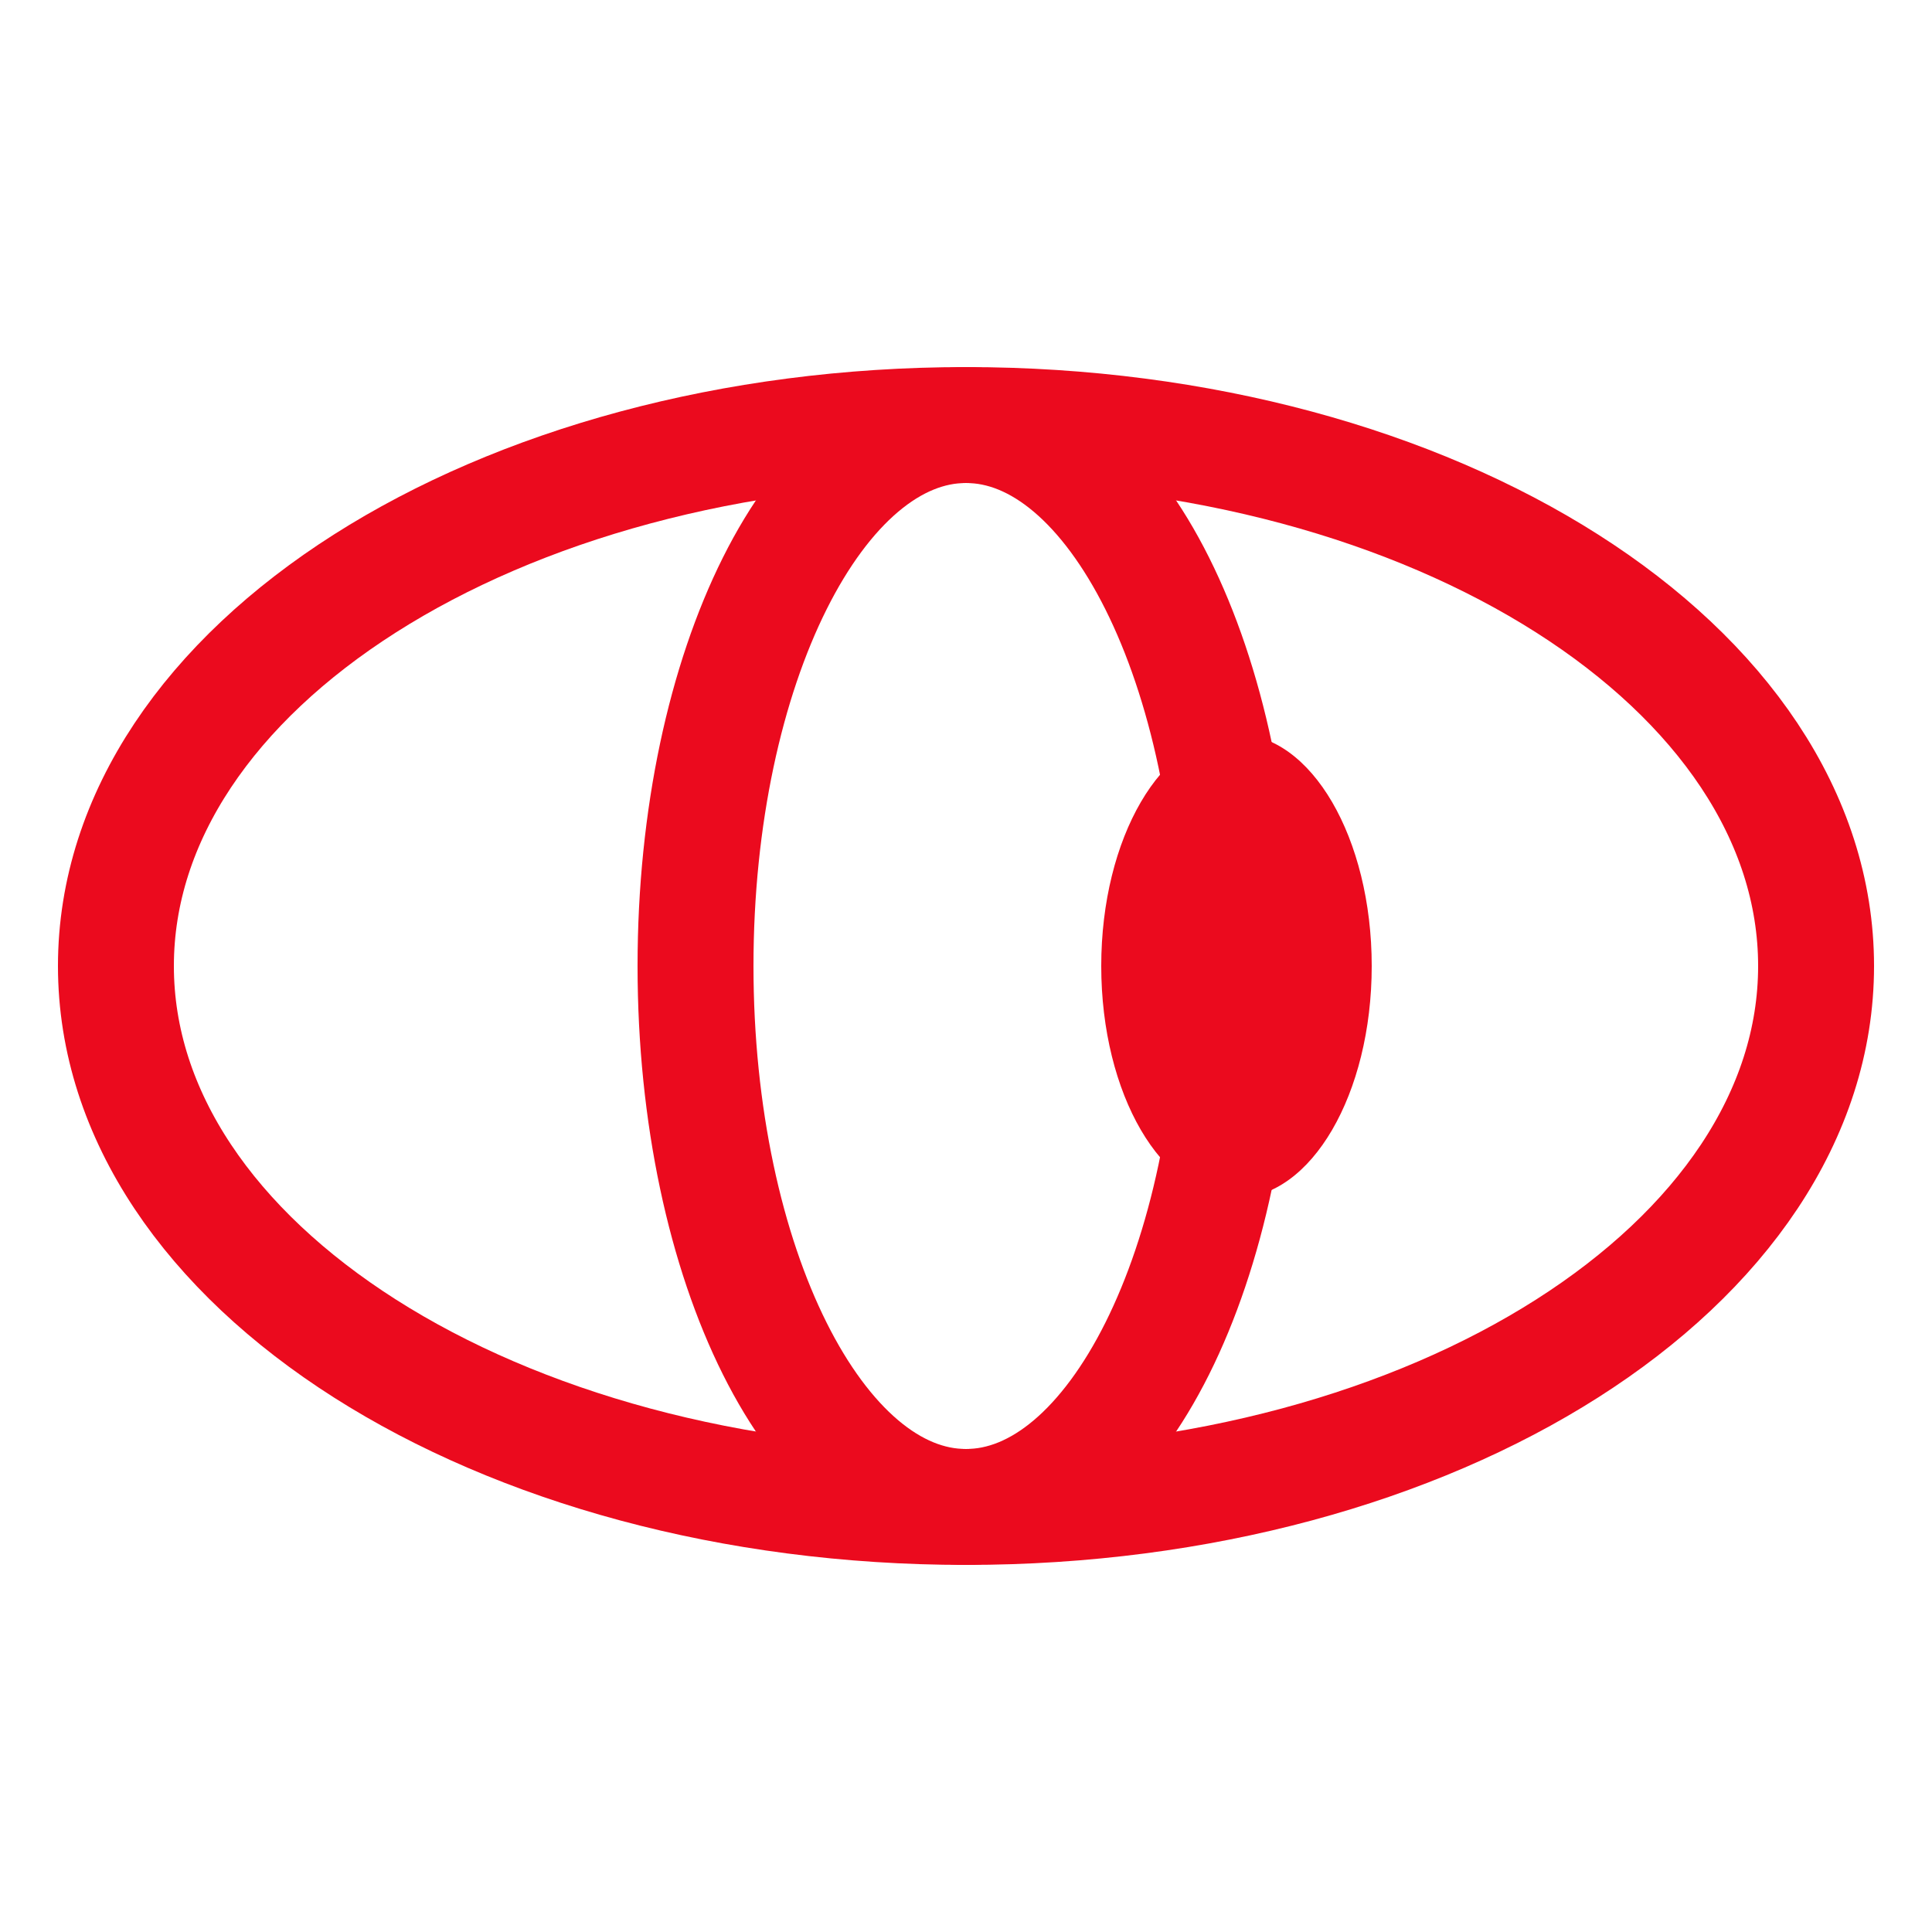
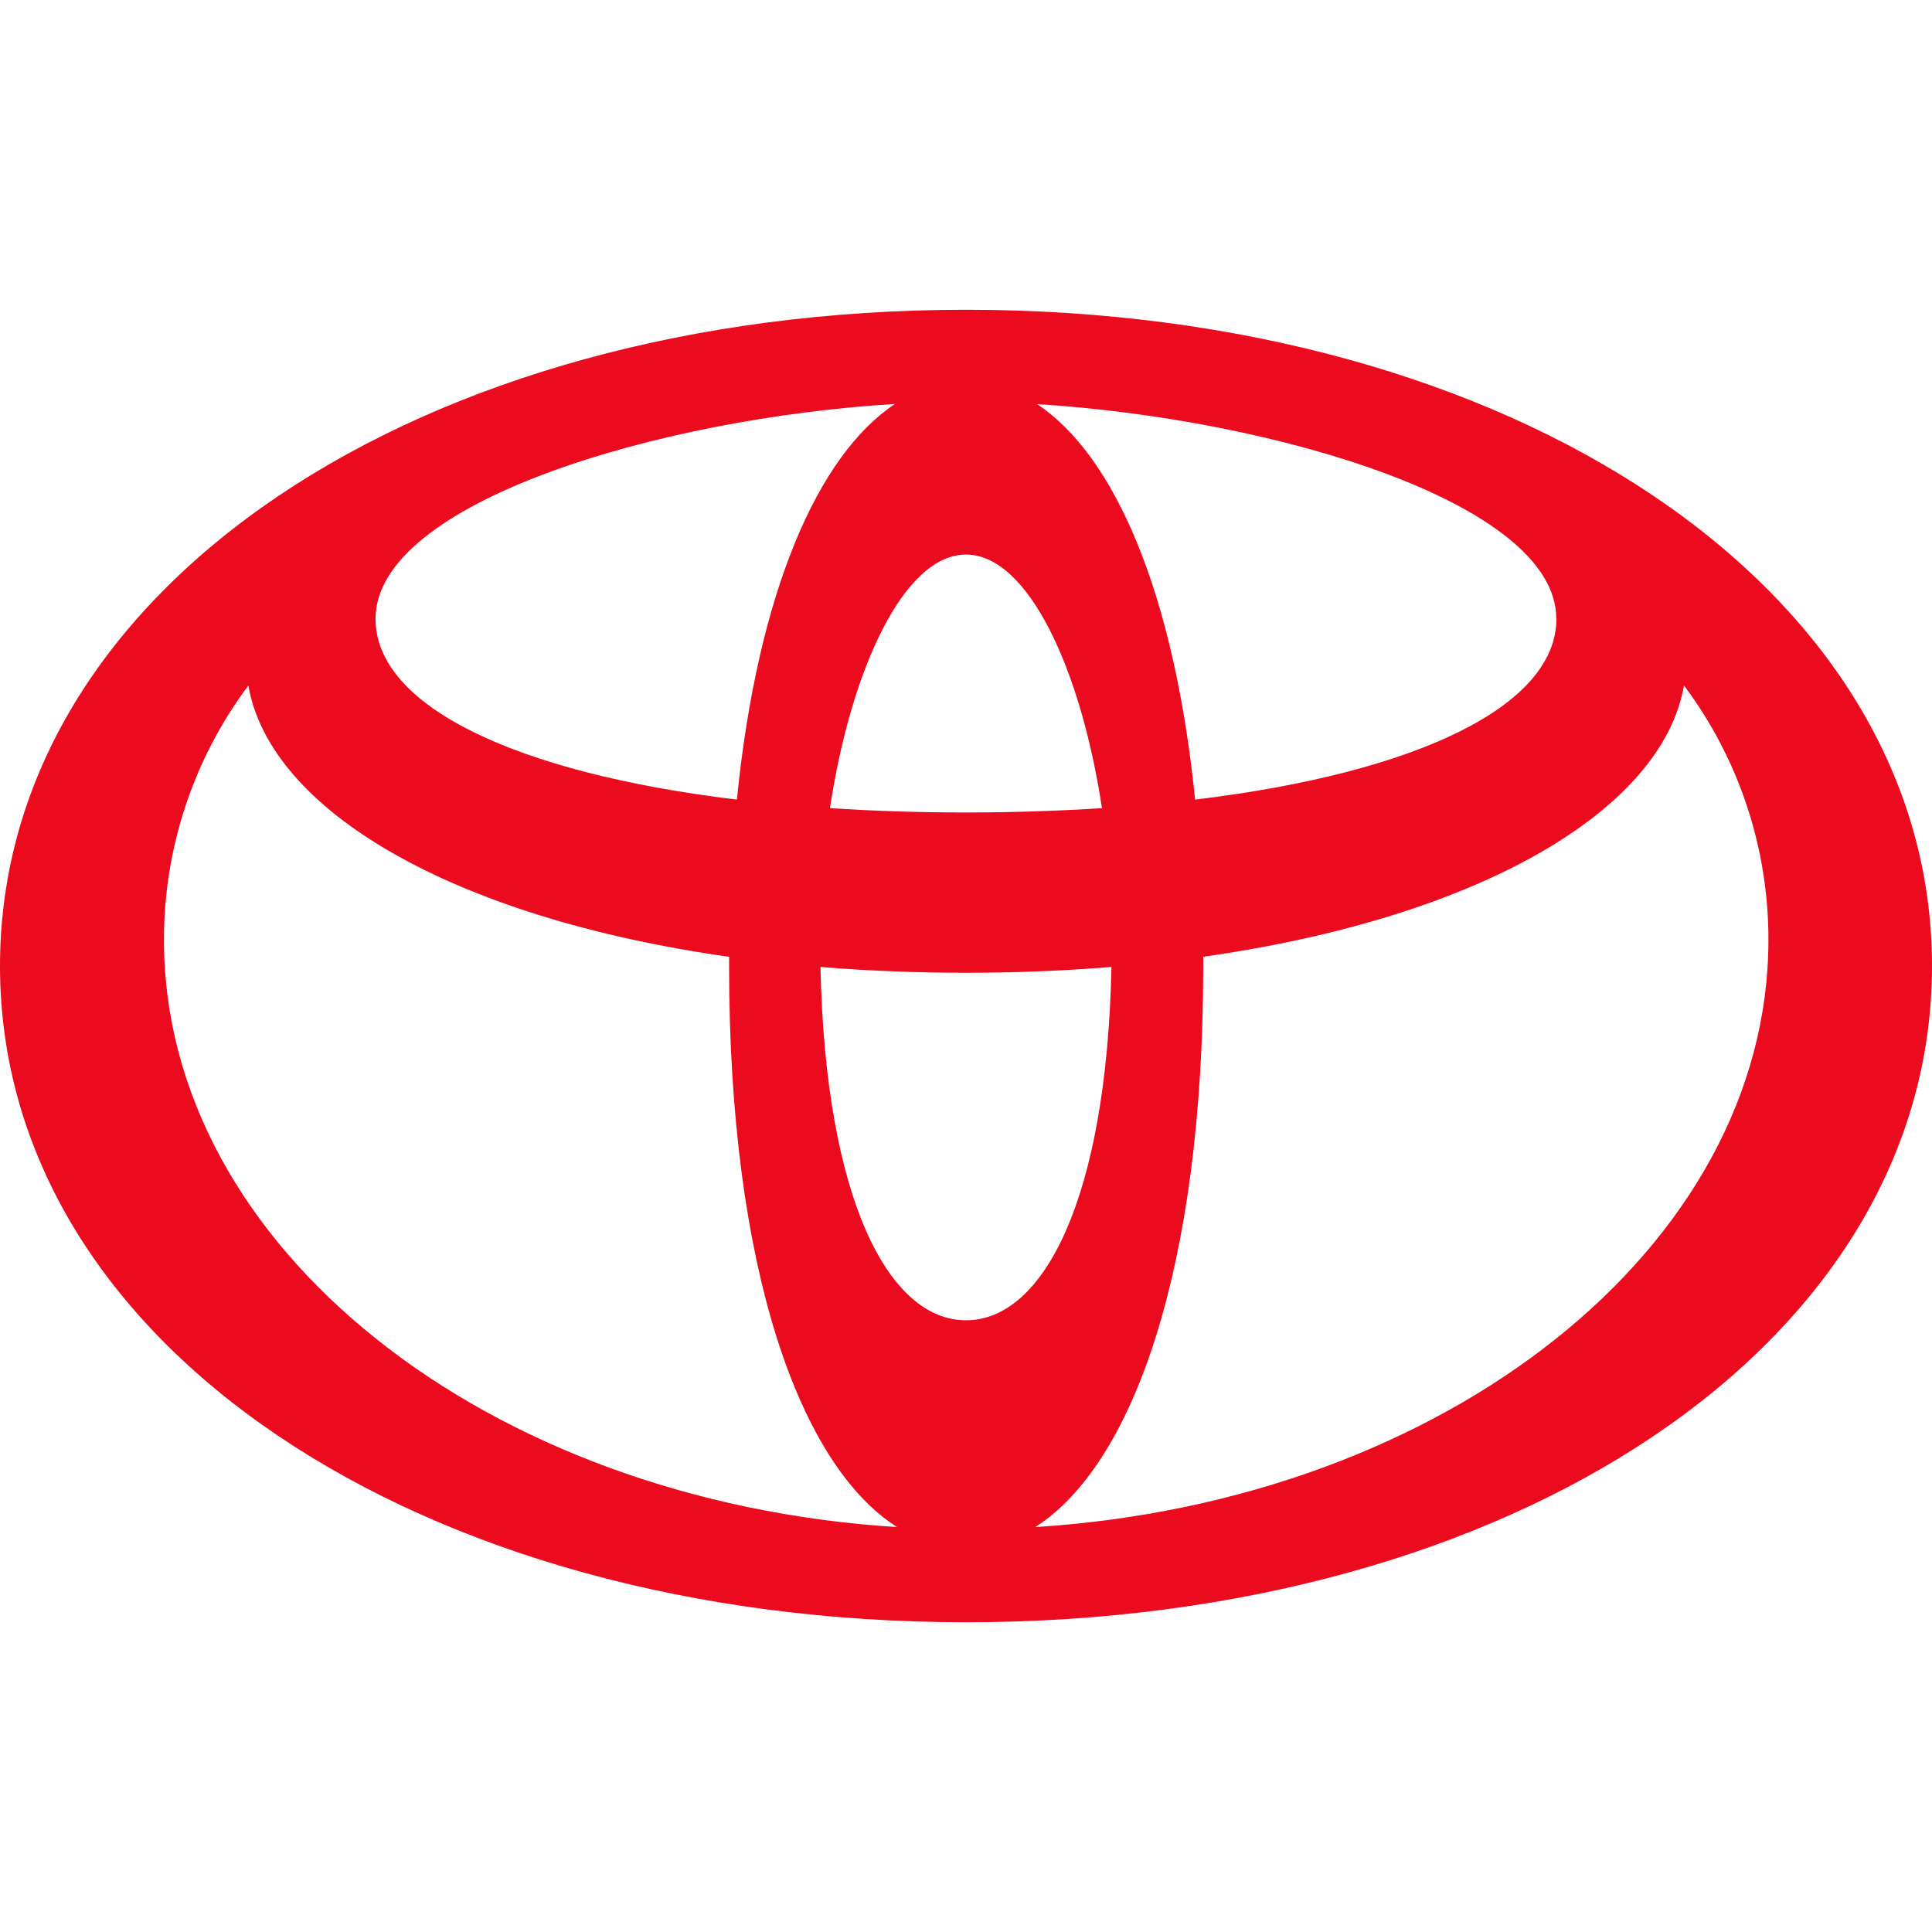
- <svg xmlns="http://www.w3.org/2000/svg" viewBox="0 0 100 100" width="100" height="100">
-   <ellipse cx="50" cy="50" rx="44" ry="28" fill="none" stroke="#EB0A1E" stroke-width="6" />
-   <ellipse cx="50" cy="50" rx="14" ry="28" fill="none" stroke="#EB0A1E" stroke-width="6" />
-   <ellipse cx="64" cy="50" rx="7" ry="12" fill="#EB0A1E" />
+ <svg xmlns="http://www.w3.org/2000/svg" fill="#EB0A1E" role="img" viewBox="0 0 24 24">
+   <path d="M12 3.848C5.223 3.848 0 7.298 0 12c0 4.702 5.224 8.152 12 8.152S24 16.702 24 12c0-4.702-5.223-8.152-12-8.152zm7.334 3.839c0 1.08-1.725 1.913-4.488 2.246-.26-2.58-1.005-4.279-1.963-4.913 2.948.184 6.45 1.227 6.45 2.667zM12 16.401c-.96 0-1.746-1.5-1.808-4.389.577.047 1.18.072 1.808.072.628 0 1.23-.025 1.807-.072-.061 2.89-.847 4.389-1.807 4.389zm0-6.308c-.59 0-1.155-.019-1.69-.054.261-1.728.92-3.15 1.69-3.15.77 0 1.428 1.422 1.689 3.15-.535.034-1.099.054-1.689.054zm-.882-5.075c-.956.633-1.706 2.333-1.964 4.915C6.391 9.6 4.665 8.767 4.665 7.687c0-1.44 3.504-2.49 6.453-2.669zM2.037 11.68a5.265 5.265 0 011.048-3.164c.27 1.547 2.522 2.881 5.972 3.37V12c0 3.772.879 6.203 2.087 6.97-5.107-.321-9.107-3.48-9.107-7.29zm10.823 7.29c1.207-.767 2.087-3.198 2.087-6.97v-.115c3.447-.488 5.704-1.826 5.972-3.37a5.26 5.26 0 011.049 3.165c-.004 3.81-4.008 6.969-9.109 7.29z" />
</svg>
